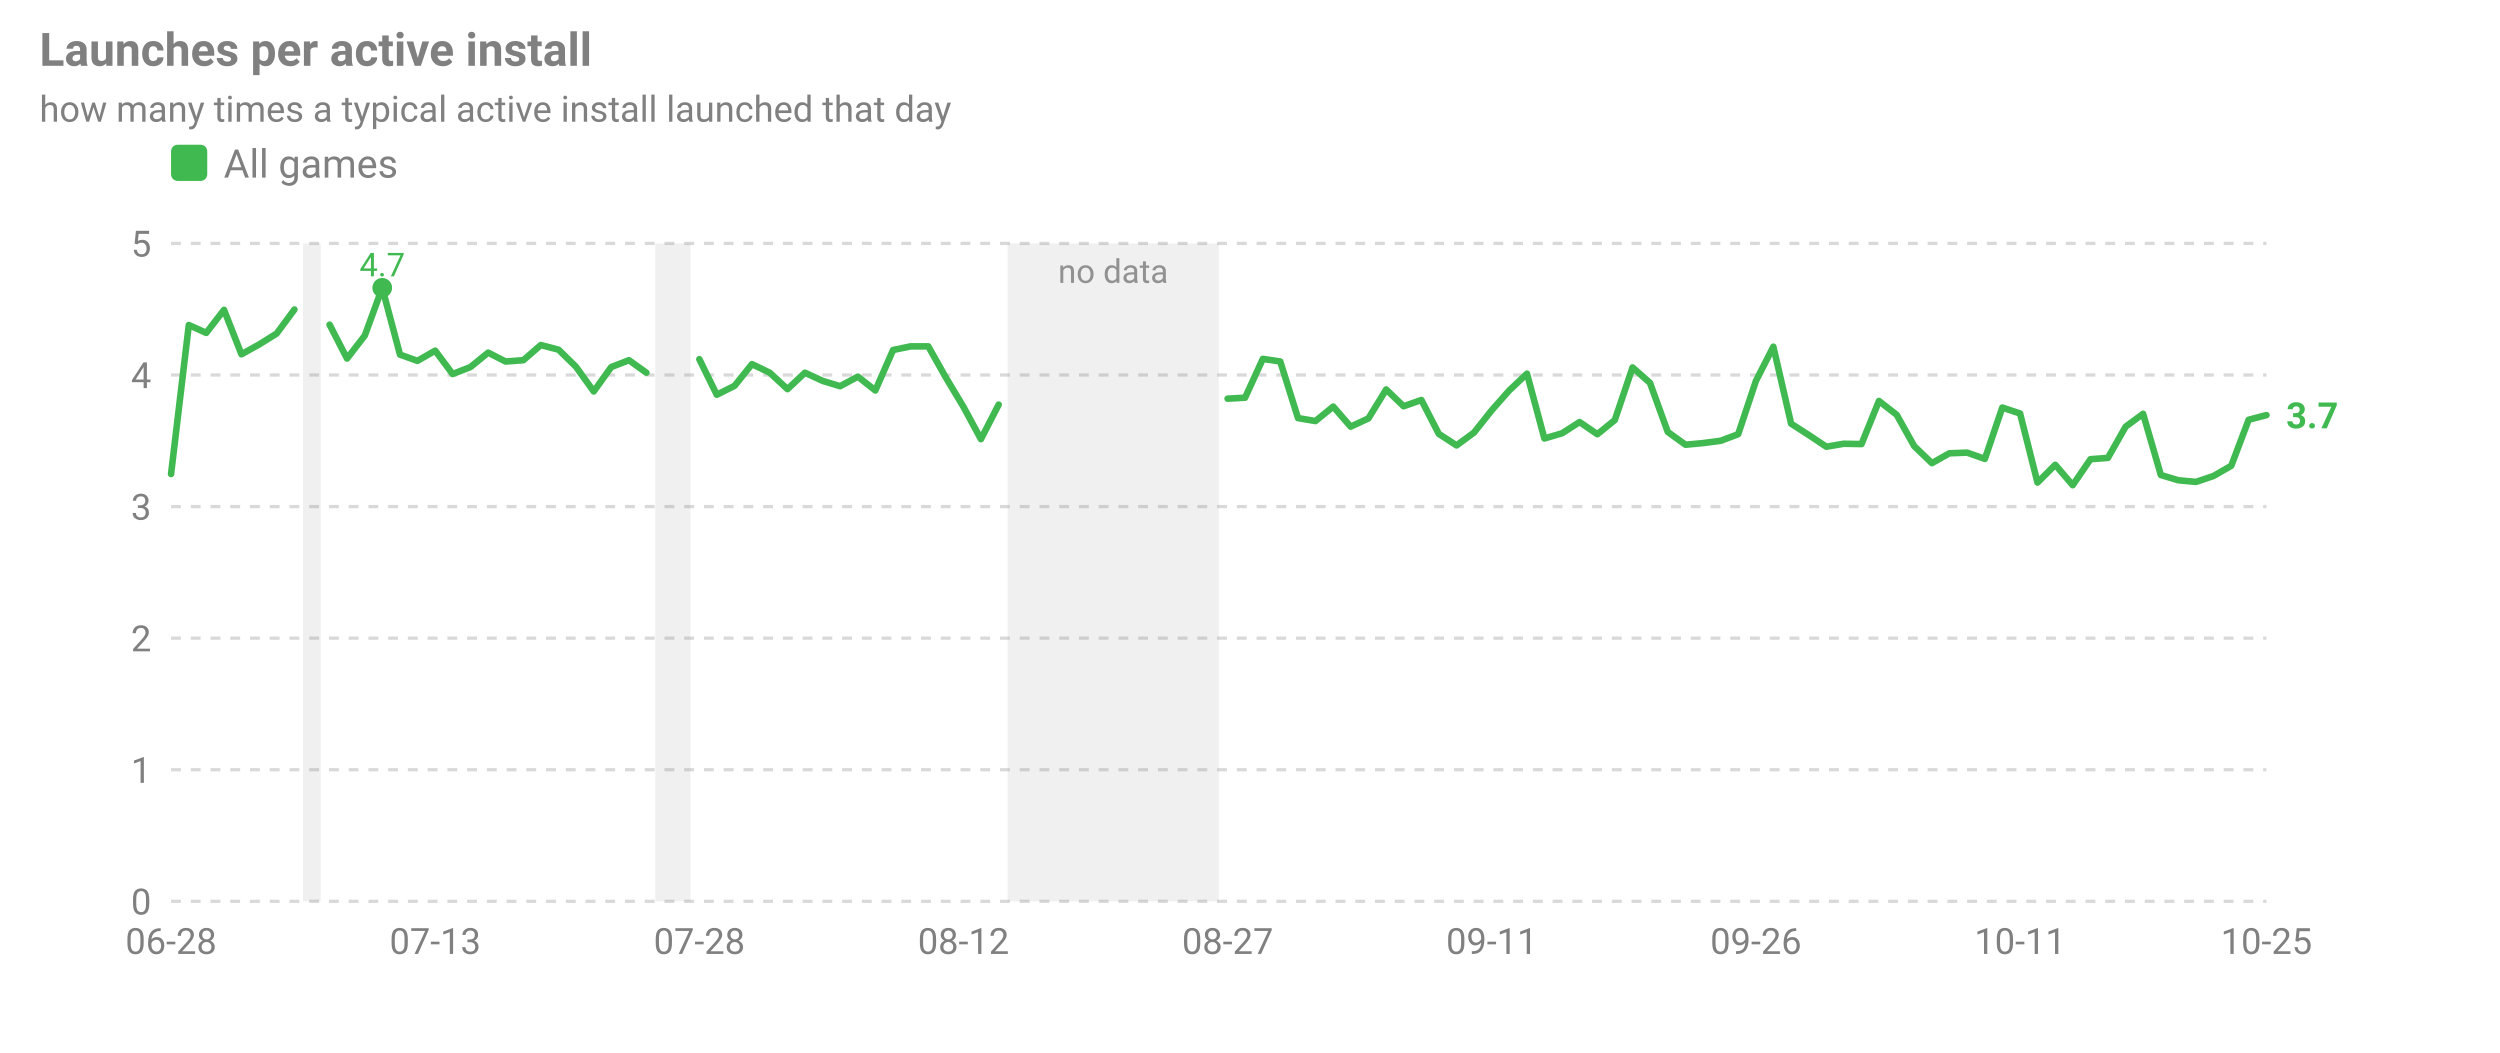
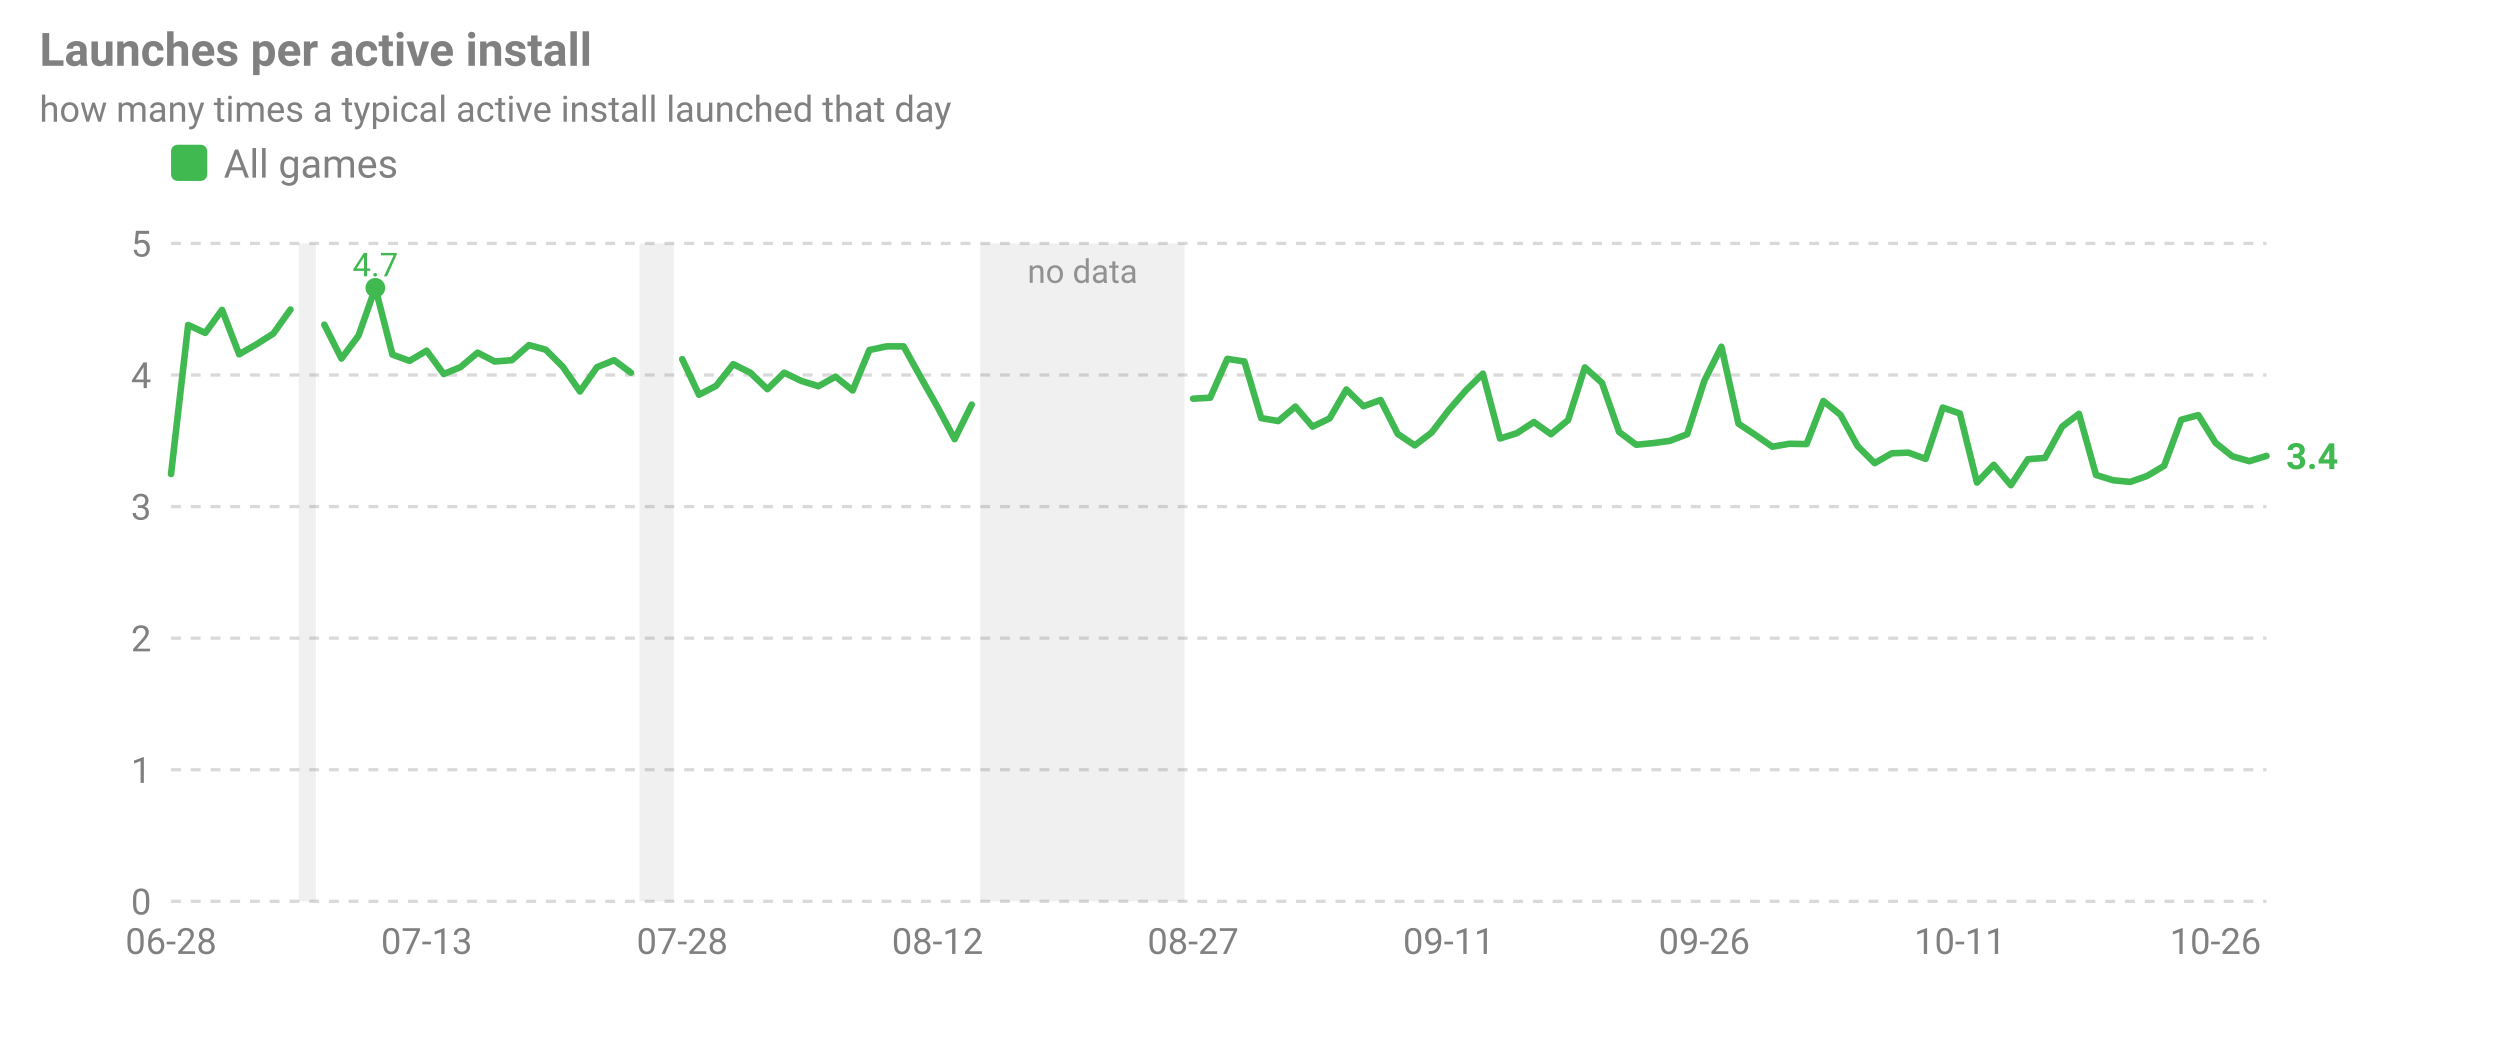
- <svg xmlns="http://www.w3.org/2000/svg" width="760" height="320" viewBox="0 0 760 320" role="img" aria-label="Launches per active install" data-chart="{&quot;bottom&quot;:274,&quot;labels&quot;:[&quot;06-28&quot;,&quot;06-29&quot;,&quot;06-30&quot;,&quot;07-01&quot;,&quot;07-02&quot;,&quot;07-03&quot;,&quot;07-04&quot;,&quot;07-05&quot;,&quot;07-06&quot;,&quot;07-07&quot;,&quot;07-08&quot;,&quot;07-09&quot;,&quot;07-10&quot;,&quot;07-11&quot;,&quot;07-12&quot;,&quot;07-13&quot;,&quot;07-14&quot;,&quot;07-15&quot;,&quot;07-16&quot;,&quot;07-17&quot;,&quot;07-18&quot;,&quot;07-19&quot;,&quot;07-20&quot;,&quot;07-21&quot;,&quot;07-22&quot;,&quot;07-23&quot;,&quot;07-24&quot;,&quot;07-25&quot;,&quot;07-26&quot;,&quot;07-27&quot;,&quot;07-28&quot;,&quot;07-29&quot;,&quot;07-30&quot;,&quot;07-31&quot;,&quot;08-01&quot;,&quot;08-02&quot;,&quot;08-03&quot;,&quot;08-04&quot;,&quot;08-05&quot;,&quot;08-06&quot;,&quot;08-07&quot;,&quot;08-08&quot;,&quot;08-09&quot;,&quot;08-10&quot;,&quot;08-11&quot;,&quot;08-12&quot;,&quot;08-13&quot;,&quot;08-14&quot;,&quot;08-15&quot;,&quot;08-16&quot;,&quot;08-17&quot;,&quot;08-18&quot;,&quot;08-19&quot;,&quot;08-20&quot;,&quot;08-21&quot;,&quot;08-22&quot;,&quot;08-23&quot;,&quot;08-24&quot;,&quot;08-25&quot;,&quot;08-26&quot;,&quot;08-27&quot;,&quot;08-28&quot;,&quot;08-29&quot;,&quot;08-30&quot;,&quot;08-31&quot;,&quot;09-01&quot;,&quot;09-02&quot;,&quot;09-03&quot;,&quot;09-04&quot;,&quot;09-05&quot;,&quot;09-06&quot;,&quot;09-07&quot;,&quot;09-08&quot;,&quot;09-09&quot;,&quot;09-10&quot;,&quot;09-11&quot;,&quot;09-12&quot;,&quot;09-13&quot;,&quot;09-14&quot;,&quot;09-15&quot;,&quot;09-16&quot;,&quot;09-17&quot;,&quot;09-18&quot;,&quot;09-19&quot;,&quot;09-20&quot;,&quot;09-21&quot;,&quot;09-22&quot;,&quot;09-23&quot;,&quot;09-24&quot;,&quot;09-25&quot;,&quot;09-26&quot;,&quot;09-27&quot;,&quot;09-28&quot;,&quot;09-29&quot;,&quot;09-30&quot;,&quot;10-01&quot;,&quot;10-02&quot;,&quot;10-03&quot;,&quot;10-04&quot;,&quot;10-05&quot;,&quot;10-06&quot;,&quot;10-07&quot;,&quot;10-08&quot;,&quot;10-09&quot;,&quot;10-10&quot;,&quot;10-11&quot;,&quot;10-12&quot;,&quot;10-13&quot;,&quot;10-14&quot;,&quot;10-15&quot;,&quot;10-16&quot;,&quot;10-17&quot;,&quot;10-18&quot;,&quot;10-19&quot;,&quot;10-20&quot;,&quot;10-21&quot;,&quot;10-22&quot;,&quot;10-23&quot;,&quot;10-24&quot;,&quot;10-25&quot;],&quot;series&quot;:[{&quot;color&quot;:&quot;#3fb950&quot;,&quot;name&quot;:&quot;All games&quot;,&quot;values&quot;:[&quot;3.2&quot;,&quot;4.4&quot;,&quot;4.3&quot;,&quot;4.5&quot;,&quot;4.2&quot;,&quot;4.2&quot;,&quot;4.3&quot;,&quot;4.5&quot;,null,&quot;4.4&quot;,&quot;4.1&quot;,&quot;4.3&quot;,&quot;4.7&quot;,&quot;4.2&quot;,&quot;4.1&quot;,&quot;4.2&quot;,&quot;4.0&quot;,&quot;4.1&quot;,&quot;4.2&quot;,&quot;4.1&quot;,&quot;4.1&quot;,&quot;4.2&quot;,&quot;4.2&quot;,&quot;4.1&quot;,&quot;3.9&quot;,&quot;4.1&quot;,&quot;4.1&quot;,&quot;4.0&quot;,null,null,&quot;4.1&quot;,&quot;3.8&quot;,&quot;3.9&quot;,&quot;4.1&quot;,&quot;4.0&quot;,&quot;3.9&quot;,&quot;4.0&quot;,&quot;4.0&quot;,&quot;3.9&quot;,&quot;4.0&quot;,&quot;3.9&quot;,&quot;4.2&quot;,&quot;4.2&quot;,&quot;4.2&quot;,&quot;4.0&quot;,&quot;3.8&quot;,&quot;3.5&quot;,&quot;3.8&quot;,null,null,null,null,null,null,null,null,null,null,null,null,&quot;3.8&quot;,&quot;3.8&quot;,&quot;4.1&quot;,&quot;4.1&quot;,&quot;3.7&quot;,&quot;3.7&quot;,&quot;3.8&quot;,&quot;3.6&quot;,&quot;3.7&quot;,&quot;3.9&quot;,&quot;3.8&quot;,&quot;3.8&quot;,&quot;3.6&quot;,&quot;3.5&quot;,&quot;3.6&quot;,&quot;3.7&quot;,&quot;3.9&quot;,&quot;4.0&quot;,&quot;3.5&quot;,&quot;3.6&quot;,&quot;3.6&quot;,&quot;3.5&quot;,&quot;3.7&quot;,&quot;4.1&quot;,&quot;3.9&quot;,&quot;3.6&quot;,&quot;3.5&quot;,&quot;3.5&quot;,&quot;3.5&quot;,&quot;3.5&quot;,&quot;4.0&quot;,&quot;4.2&quot;,&quot;3.6&quot;,&quot;3.5&quot;,&quot;3.5&quot;,&quot;3.5&quot;,&quot;3.5&quot;,&quot;3.8&quot;,&quot;3.7&quot;,&quot;3.5&quot;,&quot;3.3&quot;,&quot;3.4&quot;,&quot;3.4&quot;,&quot;3.4&quot;,&quot;3.8&quot;,&quot;3.7&quot;,&quot;3.2&quot;,&quot;3.3&quot;,&quot;3.2&quot;,&quot;3.4&quot;,&quot;3.4&quot;,&quot;3.6&quot;,&quot;3.7&quot;,&quot;3.2&quot;,&quot;3.2&quot;,&quot;3.2&quot;,&quot;3.2&quot;,&quot;3.3&quot;,&quot;3.7&quot;,&quot;3.7&quot;],&quot;y&quot;:[144.1,98.8,101.2,94.2,107.7,104.7,101.4,94.1,null,98.7,109.0,102.0,87.5,107.8,109.7,106.6,113.7,111.6,107.2,109.9,109.5,104.9,106.3,111.5,119.0,111.6,109.5,113.3,null,null,109.2,120.0,117.3,110.7,113.3,118.3,113.3,115.8,117.4,114.5,118.7,106.4,105.3,105.3,114.7,123.7,133.5,123.0,null,null,null,null,null,null,null,null,null,null,null,null,121.2,120.9,109.1,109.9,127.1,128.0,123.6,129.7,127.2,118.4,123.5,121.6,131.9,135.4,131.5,124.7,118.7,113.6,133.3,131.7,128.3,132.0,127.7,111.7,116.4,131.3,135.2,134.7,134.0,132.0,115.8,105.4,128.8,132.2,135.8,134.9,135.0,121.9,126.1,135.6,140.8,137.8,137.6,139.5,123.9,125.7,146.7,141.3,147.5,139.6,139.2,129.7,125.8,144.4,146.0,146.5,144.7,141.6,127.6,126.2]}],&quot;top&quot;:74,&quot;type&quot;:&quot;lines&quot;,&quot;x&quot;:[52.0,57.4,62.7,68.1,73.4,78.8,84.1,89.5,94.8,100.2,105.5,110.9,116.2,121.6,126.9,132.3,137.6,143.0,148.4,153.7,159.1,164.4,169.8,175.1,180.5,185.8,191.2,196.5,201.9,207.2,212.6,217.9,223.3,228.6,234.0,239.4,244.7,250.1,255.4,260.8,266.1,271.5,276.8,282.2,287.5,292.9,298.2,303.6,308.9,314.3,319.6,325.0,330.4,335.7,341.1,346.4,351.8,357.1,362.5,367.8,373.2,378.5,383.9,389.2,394.6,399.9,405.3,410.6,416.0,421.4,426.7,432.1,437.4,442.8,448.1,453.5,458.8,464.2,469.5,474.9,480.2,485.6,490.9,496.3,501.6,507.0,512.4,517.7,523.1,528.4,533.8,539.1,544.5,549.8,555.2,560.5,565.9,571.2,576.6,581.9,587.3,592.6,598.0,603.4,608.7,614.1,619.4,624.8,630.1,635.5,640.8,646.2,651.5,656.9,662.2,667.6,672.9,678.3,683.6,689.0]}">
+ <svg xmlns="http://www.w3.org/2000/svg" width="760" height="320" viewBox="0 0 760 320" role="img" aria-label="Launches per active install" data-chart="{&quot;bottom&quot;:274,&quot;labels&quot;:[&quot;06-28&quot;,&quot;06-29&quot;,&quot;06-30&quot;,&quot;07-01&quot;,&quot;07-02&quot;,&quot;07-03&quot;,&quot;07-04&quot;,&quot;07-05&quot;,&quot;07-06&quot;,&quot;07-07&quot;,&quot;07-08&quot;,&quot;07-09&quot;,&quot;07-10&quot;,&quot;07-11&quot;,&quot;07-12&quot;,&quot;07-13&quot;,&quot;07-14&quot;,&quot;07-15&quot;,&quot;07-16&quot;,&quot;07-17&quot;,&quot;07-18&quot;,&quot;07-19&quot;,&quot;07-20&quot;,&quot;07-21&quot;,&quot;07-22&quot;,&quot;07-23&quot;,&quot;07-24&quot;,&quot;07-25&quot;,&quot;07-26&quot;,&quot;07-27&quot;,&quot;07-28&quot;,&quot;07-29&quot;,&quot;07-30&quot;,&quot;07-31&quot;,&quot;08-01&quot;,&quot;08-02&quot;,&quot;08-03&quot;,&quot;08-04&quot;,&quot;08-05&quot;,&quot;08-06&quot;,&quot;08-07&quot;,&quot;08-08&quot;,&quot;08-09&quot;,&quot;08-10&quot;,&quot;08-11&quot;,&quot;08-12&quot;,&quot;08-13&quot;,&quot;08-14&quot;,&quot;08-15&quot;,&quot;08-16&quot;,&quot;08-17&quot;,&quot;08-18&quot;,&quot;08-19&quot;,&quot;08-20&quot;,&quot;08-21&quot;,&quot;08-22&quot;,&quot;08-23&quot;,&quot;08-24&quot;,&quot;08-25&quot;,&quot;08-26&quot;,&quot;08-27&quot;,&quot;08-28&quot;,&quot;08-29&quot;,&quot;08-30&quot;,&quot;08-31&quot;,&quot;09-01&quot;,&quot;09-02&quot;,&quot;09-03&quot;,&quot;09-04&quot;,&quot;09-05&quot;,&quot;09-06&quot;,&quot;09-07&quot;,&quot;09-08&quot;,&quot;09-09&quot;,&quot;09-10&quot;,&quot;09-11&quot;,&quot;09-12&quot;,&quot;09-13&quot;,&quot;09-14&quot;,&quot;09-15&quot;,&quot;09-16&quot;,&quot;09-17&quot;,&quot;09-18&quot;,&quot;09-19&quot;,&quot;09-20&quot;,&quot;09-21&quot;,&quot;09-22&quot;,&quot;09-23&quot;,&quot;09-24&quot;,&quot;09-25&quot;,&quot;09-26&quot;,&quot;09-27&quot;,&quot;09-28&quot;,&quot;09-29&quot;,&quot;09-30&quot;,&quot;10-01&quot;,&quot;10-02&quot;,&quot;10-03&quot;,&quot;10-04&quot;,&quot;10-05&quot;,&quot;10-06&quot;,&quot;10-07&quot;,&quot;10-08&quot;,&quot;10-09&quot;,&quot;10-10&quot;,&quot;10-11&quot;,&quot;10-12&quot;,&quot;10-13&quot;,&quot;10-14&quot;,&quot;10-15&quot;,&quot;10-16&quot;,&quot;10-17&quot;,&quot;10-18&quot;,&quot;10-19&quot;,&quot;10-20&quot;,&quot;10-21&quot;,&quot;10-22&quot;,&quot;10-23&quot;,&quot;10-24&quot;,&quot;10-25&quot;,&quot;10-26&quot;,&quot;10-27&quot;,&quot;10-28&quot;,&quot;10-29&quot;],&quot;series&quot;:[{&quot;color&quot;:&quot;#3fb950&quot;,&quot;name&quot;:&quot;All games&quot;,&quot;values&quot;:[&quot;3.2&quot;,&quot;4.4&quot;,&quot;4.3&quot;,&quot;4.5&quot;,&quot;4.2&quot;,&quot;4.2&quot;,&quot;4.3&quot;,&quot;4.5&quot;,null,&quot;4.4&quot;,&quot;4.1&quot;,&quot;4.3&quot;,&quot;4.7&quot;,&quot;4.2&quot;,&quot;4.1&quot;,&quot;4.2&quot;,&quot;4.0&quot;,&quot;4.1&quot;,&quot;4.2&quot;,&quot;4.1&quot;,&quot;4.1&quot;,&quot;4.2&quot;,&quot;4.2&quot;,&quot;4.1&quot;,&quot;3.9&quot;,&quot;4.1&quot;,&quot;4.1&quot;,&quot;4.0&quot;,null,null,&quot;4.1&quot;,&quot;3.8&quot;,&quot;3.9&quot;,&quot;4.1&quot;,&quot;4.0&quot;,&quot;3.9&quot;,&quot;4.0&quot;,&quot;4.0&quot;,&quot;3.9&quot;,&quot;4.0&quot;,&quot;3.9&quot;,&quot;4.2&quot;,&quot;4.2&quot;,&quot;4.2&quot;,&quot;4.0&quot;,&quot;3.8&quot;,&quot;3.5&quot;,&quot;3.8&quot;,null,null,null,null,null,null,null,null,null,null,null,null,&quot;3.8&quot;,&quot;3.8&quot;,&quot;4.1&quot;,&quot;4.1&quot;,&quot;3.7&quot;,&quot;3.7&quot;,&quot;3.8&quot;,&quot;3.6&quot;,&quot;3.7&quot;,&quot;3.9&quot;,&quot;3.8&quot;,&quot;3.8&quot;,&quot;3.6&quot;,&quot;3.5&quot;,&quot;3.6&quot;,&quot;3.7&quot;,&quot;3.9&quot;,&quot;4.0&quot;,&quot;3.5&quot;,&quot;3.6&quot;,&quot;3.6&quot;,&quot;3.5&quot;,&quot;3.7&quot;,&quot;4.1&quot;,&quot;3.9&quot;,&quot;3.6&quot;,&quot;3.5&quot;,&quot;3.5&quot;,&quot;3.5&quot;,&quot;3.5&quot;,&quot;4.0&quot;,&quot;4.2&quot;,&quot;3.6&quot;,&quot;3.5&quot;,&quot;3.5&quot;,&quot;3.5&quot;,&quot;3.5&quot;,&quot;3.8&quot;,&quot;3.7&quot;,&quot;3.5&quot;,&quot;3.3&quot;,&quot;3.4&quot;,&quot;3.4&quot;,&quot;3.4&quot;,&quot;3.8&quot;,&quot;3.7&quot;,&quot;3.2&quot;,&quot;3.3&quot;,&quot;3.2&quot;,&quot;3.4&quot;,&quot;3.4&quot;,&quot;3.6&quot;,&quot;3.7&quot;,&quot;3.2&quot;,&quot;3.2&quot;,&quot;3.2&quot;,&quot;3.2&quot;,&quot;3.3&quot;,&quot;3.7&quot;,&quot;3.7&quot;,&quot;3.5&quot;,&quot;3.4&quot;,&quot;3.3&quot;,&quot;3.4&quot;],&quot;y&quot;:[144.1,98.8,101.2,94.2,107.7,104.7,101.4,94.1,null,98.7,109.0,102.0,87.5,107.8,109.7,106.6,113.7,111.6,107.2,109.9,109.5,104.9,106.3,111.5,119.0,111.6,109.5,113.3,null,null,109.2,120.0,117.3,110.7,113.3,118.3,113.3,115.8,117.4,114.5,118.7,106.4,105.3,105.3,114.7,123.7,133.5,123.0,null,null,null,null,null,null,null,null,null,null,null,null,121.2,120.9,109.1,109.9,127.1,128.0,123.6,129.7,127.2,118.4,123.5,121.6,131.9,135.4,131.5,124.7,118.7,113.6,133.3,131.7,128.3,132.0,127.7,111.7,116.4,131.3,135.2,134.7,134.0,132.0,115.8,105.4,128.8,132.2,135.8,134.9,135.0,121.9,126.1,135.6,140.8,137.8,137.6,139.5,123.9,125.7,146.7,141.3,147.5,139.6,139.2,129.7,125.8,144.4,146.0,146.5,144.7,141.6,127.6,126.2,134.6,138.7,140.2,138.6]}],&quot;top&quot;:74,&quot;type&quot;:&quot;lines&quot;,&quot;x&quot;:[52.0,57.2,62.4,67.5,72.7,77.9,83.1,88.3,93.4,98.6,103.8,109.0,114.1,119.3,124.5,129.7,134.9,140.0,145.2,150.4,155.6,160.8,165.9,171.1,176.3,181.5,186.7,191.8,197.0,202.2,207.4,212.5,217.7,222.9,228.1,233.3,238.4,243.6,248.8,254.0,259.2,264.3,269.5,274.7,279.9,285.0,290.2,295.4,300.6,305.8,310.9,316.1,321.3,326.5,331.7,336.8,342.0,347.2,352.4,357.6,362.7,367.9,373.1,378.3,383.4,388.6,393.8,399.0,404.2,409.3,414.5,419.7,424.9,430.1,435.2,440.4,445.6,450.8,456.0,461.1,466.3,471.5,476.7,481.8,487.0,492.2,497.4,502.6,507.7,512.9,518.1,523.3,528.5,533.6,538.8,544.0,549.2,554.3,559.5,564.7,569.9,575.1,580.2,585.4,590.6,595.8,601.0,606.1,611.3,616.5,621.7,626.9,632.0,637.2,642.4,647.6,652.7,657.9,663.1,668.3,673.5,678.6,683.8,689.0]}">
  <style>
  text{font-family:-apple-system,BlinkMacSystemFont,'Segoe UI',Roboto,Helvetica,Arial,sans-serif}
  .grid{stroke:#808080;stroke-opacity:.3;stroke-width:1}
  .axis{stroke:#808080;stroke-width:1}
  .lbl{fill:#808080;font-size:12px}
  .val{fill:#808080;font-size:12px;font-weight:600}
  .title{fill:#808080;font-size:14px;font-weight:700}
  .sub{fill:#808080;font-size:11px}
  .gap{fill:#808080;opacity:.12}
  .gaplbl{fill:#808080;font-size:10px;opacity:.85}
  .ico{fill:#808080}
  .t1{fill:#e3b341}
  .t2{fill:#d29922}
  .t3{fill:#b7860b}
  .t4{fill:#946f0f}
</style>
  <text x="12" y="20" class="title">Launches per active install</text>
  <text x="12" y="37" class="sub">how many times a typical active install launched that day</text>
-   <rect x="92.1" y="74" width="5.4" height="200" class="gap" />
-   <rect x="199.2" y="74" width="10.7" height="200" class="gap" />
-   <rect x="306.3" y="74" width="64.2" height="200" class="gap" />
-   <text x="338.4" y="86" class="gaplbl" text-anchor="middle">no data</text>
+   <rect x="90.8" y="74" width="5.2" height="200" class="gap" />
+   <rect x="194.4" y="74" width="10.4" height="200" class="gap" />
+   <rect x="298.0" y="74" width="62.1" height="200" class="gap" />
+   <text x="329.1" y="86" class="gaplbl" text-anchor="middle">no data</text>
  <line x1="52" y1="274.0" x2="689" y2="274.0" class="grid" stroke-dasharray="3 3" />
  <text x="46" y="278.0" class="sub" text-anchor="end">0</text>
  <line x1="52" y1="234.0" x2="689" y2="234.0" class="grid" stroke-dasharray="3 3" />
  <text x="46" y="238.0" class="sub" text-anchor="end">1</text>
  <line x1="52" y1="194.0" x2="689" y2="194.0" class="grid" stroke-dasharray="3 3" />
  <text x="46" y="198.0" class="sub" text-anchor="end">2</text>
  <line x1="52" y1="154.0" x2="689" y2="154.0" class="grid" stroke-dasharray="3 3" />
  <text x="46" y="158.0" class="sub" text-anchor="end">3</text>
  <line x1="52" y1="114.0" x2="689" y2="114.0" class="grid" stroke-dasharray="3 3" />
  <text x="46" y="118.0" class="sub" text-anchor="end">4</text>
  <line x1="52" y1="74.0" x2="689" y2="74.0" class="grid" stroke-dasharray="3 3" />
  <text x="46" y="78.0" class="sub" text-anchor="end">5</text>
  <text x="52.0" y="290" class="sub" text-anchor="middle">06-28</text>
-   <text x="132.3" y="290" class="sub" text-anchor="middle">07-13</text>
-   <text x="212.6" y="290" class="sub" text-anchor="middle">07-28</text>
-   <text x="292.9" y="290" class="sub" text-anchor="middle">08-12</text>
-   <text x="373.2" y="290" class="sub" text-anchor="middle">08-27</text>
-   <text x="453.5" y="290" class="sub" text-anchor="middle">09-11</text>
-   <text x="533.8" y="290" class="sub" text-anchor="middle">09-26</text>
-   <text x="614.1" y="290" class="sub" text-anchor="middle">10-11</text>
-   <text x="689.0" y="290" class="sub" text-anchor="middle">10-25</text>
-   <polyline points="52.0,144.1 57.4,98.8 62.7,101.2 68.1,94.2 73.4,107.7 78.8,104.7 84.1,101.4 89.5,94.1" fill="none" stroke="#3fb950" stroke-width="2" stroke-linejoin="round" stroke-linecap="round" />
-   <polyline points="100.2,98.7 105.5,109.0 110.9,102.0 116.2,87.5 121.6,107.8 126.9,109.7 132.3,106.6 137.6,113.7 143.0,111.6 148.4,107.2 153.7,109.9 159.1,109.5 164.4,104.9 169.8,106.3 175.1,111.5 180.5,119.0 185.8,111.6 191.2,109.5 196.5,113.3" fill="none" stroke="#3fb950" stroke-width="2" stroke-linejoin="round" stroke-linecap="round" />
-   <polyline points="212.6,109.2 217.9,120.0 223.3,117.3 228.6,110.7 234.0,113.3 239.4,118.3 244.7,113.3 250.1,115.8 255.4,117.4 260.8,114.5 266.1,118.7 271.5,106.4 276.8,105.3 282.2,105.3 287.5,114.7 292.9,123.7 298.2,133.5 303.6,123.0" fill="none" stroke="#3fb950" stroke-width="2" stroke-linejoin="round" stroke-linecap="round" />
-   <polyline points="373.2,121.2 378.5,120.9 383.9,109.1 389.2,109.9 394.6,127.1 399.9,128.0 405.3,123.6 410.6,129.7 416.0,127.2 421.4,118.4 426.7,123.5 432.1,121.6 437.4,131.9 442.8,135.4 448.1,131.5 453.5,124.7 458.8,118.7 464.2,113.6 469.5,133.3 474.9,131.7 480.2,128.3 485.6,132.0 490.9,127.7 496.3,111.7 501.6,116.4 507.0,131.3 512.4,135.2 517.7,134.7 523.1,134.0 528.4,132.0 533.8,115.8 539.1,105.4 544.5,128.8 549.8,132.2 555.2,135.8 560.5,134.9 565.9,135.0 571.2,121.9 576.6,126.1 581.9,135.6 587.3,140.8 592.6,137.8 598.0,137.6 603.4,139.5 608.7,123.9 614.1,125.7 619.4,146.7 624.8,141.3 630.1,147.5 635.5,139.6 640.8,139.2 646.2,129.7 651.5,125.8 656.9,144.4 662.2,146.0 667.6,146.5 672.9,144.7 678.3,141.6 683.6,127.6 689.0,126.2" fill="none" stroke="#3fb950" stroke-width="2" stroke-linejoin="round" stroke-linecap="round" />
-   <text x="695.0" y="130.2" style="fill:#3fb950;font-size:11px;font-weight:600">3.7</text>
-   <circle cx="116.2" cy="87.5" r="3" fill="#3fb950" />
-   <text x="116.2" y="84.0" text-anchor="middle" style="fill:#3fb950;font-size:10px">4.7</text>
+   <text x="129.7" y="290" class="sub" text-anchor="middle">07-13</text>
+   <text x="207.4" y="290" class="sub" text-anchor="middle">07-28</text>
+   <text x="285.0" y="290" class="sub" text-anchor="middle">08-12</text>
+   <text x="362.7" y="290" class="sub" text-anchor="middle">08-27</text>
+   <text x="440.4" y="290" class="sub" text-anchor="middle">09-11</text>
+   <text x="518.1" y="290" class="sub" text-anchor="middle">09-26</text>
+   <text x="595.8" y="290" class="sub" text-anchor="middle">10-11</text>
+   <text x="673.5" y="290" class="sub" text-anchor="middle">10-26</text>
+   <polyline points="52.0,144.1 57.2,98.8 62.4,101.2 67.5,94.2 72.7,107.7 77.9,104.7 83.1,101.4 88.3,94.1" fill="none" stroke="#3fb950" stroke-width="2" stroke-linejoin="round" stroke-linecap="round" />
+   <polyline points="98.6,98.7 103.8,109.0 109.0,102.0 114.1,87.5 119.3,107.8 124.5,109.7 129.7,106.6 134.9,113.7 140.0,111.6 145.2,107.2 150.4,109.9 155.6,109.5 160.8,104.9 165.9,106.3 171.1,111.5 176.3,119.0 181.5,111.6 186.7,109.5 191.8,113.3" fill="none" stroke="#3fb950" stroke-width="2" stroke-linejoin="round" stroke-linecap="round" />
+   <polyline points="207.4,109.2 212.5,120.0 217.7,117.3 222.9,110.7 228.1,113.3 233.3,118.3 238.4,113.3 243.6,115.8 248.8,117.4 254.0,114.5 259.2,118.7 264.3,106.4 269.5,105.3 274.7,105.3 279.9,114.7 285.0,123.7 290.2,133.5 295.4,123.0" fill="none" stroke="#3fb950" stroke-width="2" stroke-linejoin="round" stroke-linecap="round" />
+   <polyline points="362.7,121.2 367.9,120.9 373.1,109.1 378.3,109.9 383.4,127.1 388.6,128.0 393.8,123.6 399.0,129.7 404.2,127.2 409.3,118.4 414.5,123.5 419.7,121.6 424.9,131.9 430.1,135.4 435.2,131.5 440.4,124.7 445.6,118.7 450.8,113.6 456.0,133.3 461.1,131.7 466.3,128.3 471.5,132.0 476.7,127.7 481.8,111.7 487.0,116.4 492.2,131.3 497.4,135.2 502.6,134.7 507.7,134.0 512.9,132.0 518.1,115.8 523.3,105.4 528.5,128.8 533.6,132.2 538.8,135.8 544.0,134.9 549.2,135.0 554.3,121.9 559.5,126.1 564.7,135.6 569.9,140.8 575.1,137.8 580.2,137.6 585.4,139.5 590.6,123.9 595.8,125.7 601.0,146.7 606.1,141.3 611.3,147.5 616.5,139.6 621.7,139.2 626.9,129.7 632.0,125.8 637.2,144.4 642.4,146.0 647.6,146.5 652.7,144.7 657.9,141.6 663.1,127.6 668.3,126.2 673.5,134.6 678.6,138.7 683.8,140.2 689.0,138.6" fill="none" stroke="#3fb950" stroke-width="2" stroke-linejoin="round" stroke-linecap="round" />
+   <text x="695.0" y="142.6" style="fill:#3fb950;font-size:11px;font-weight:600">3.4</text>
+   <circle cx="114.1" cy="87.5" r="3" fill="#3fb950" />
+   <text x="114.1" y="84.0" text-anchor="middle" style="fill:#3fb950;font-size:10px">4.7</text>
  <rect x="52" y="44" width="11" height="11" rx="2" fill="#3fb950" />
  <text x="68" y="54" class="lbl">All games</text>
</svg>
